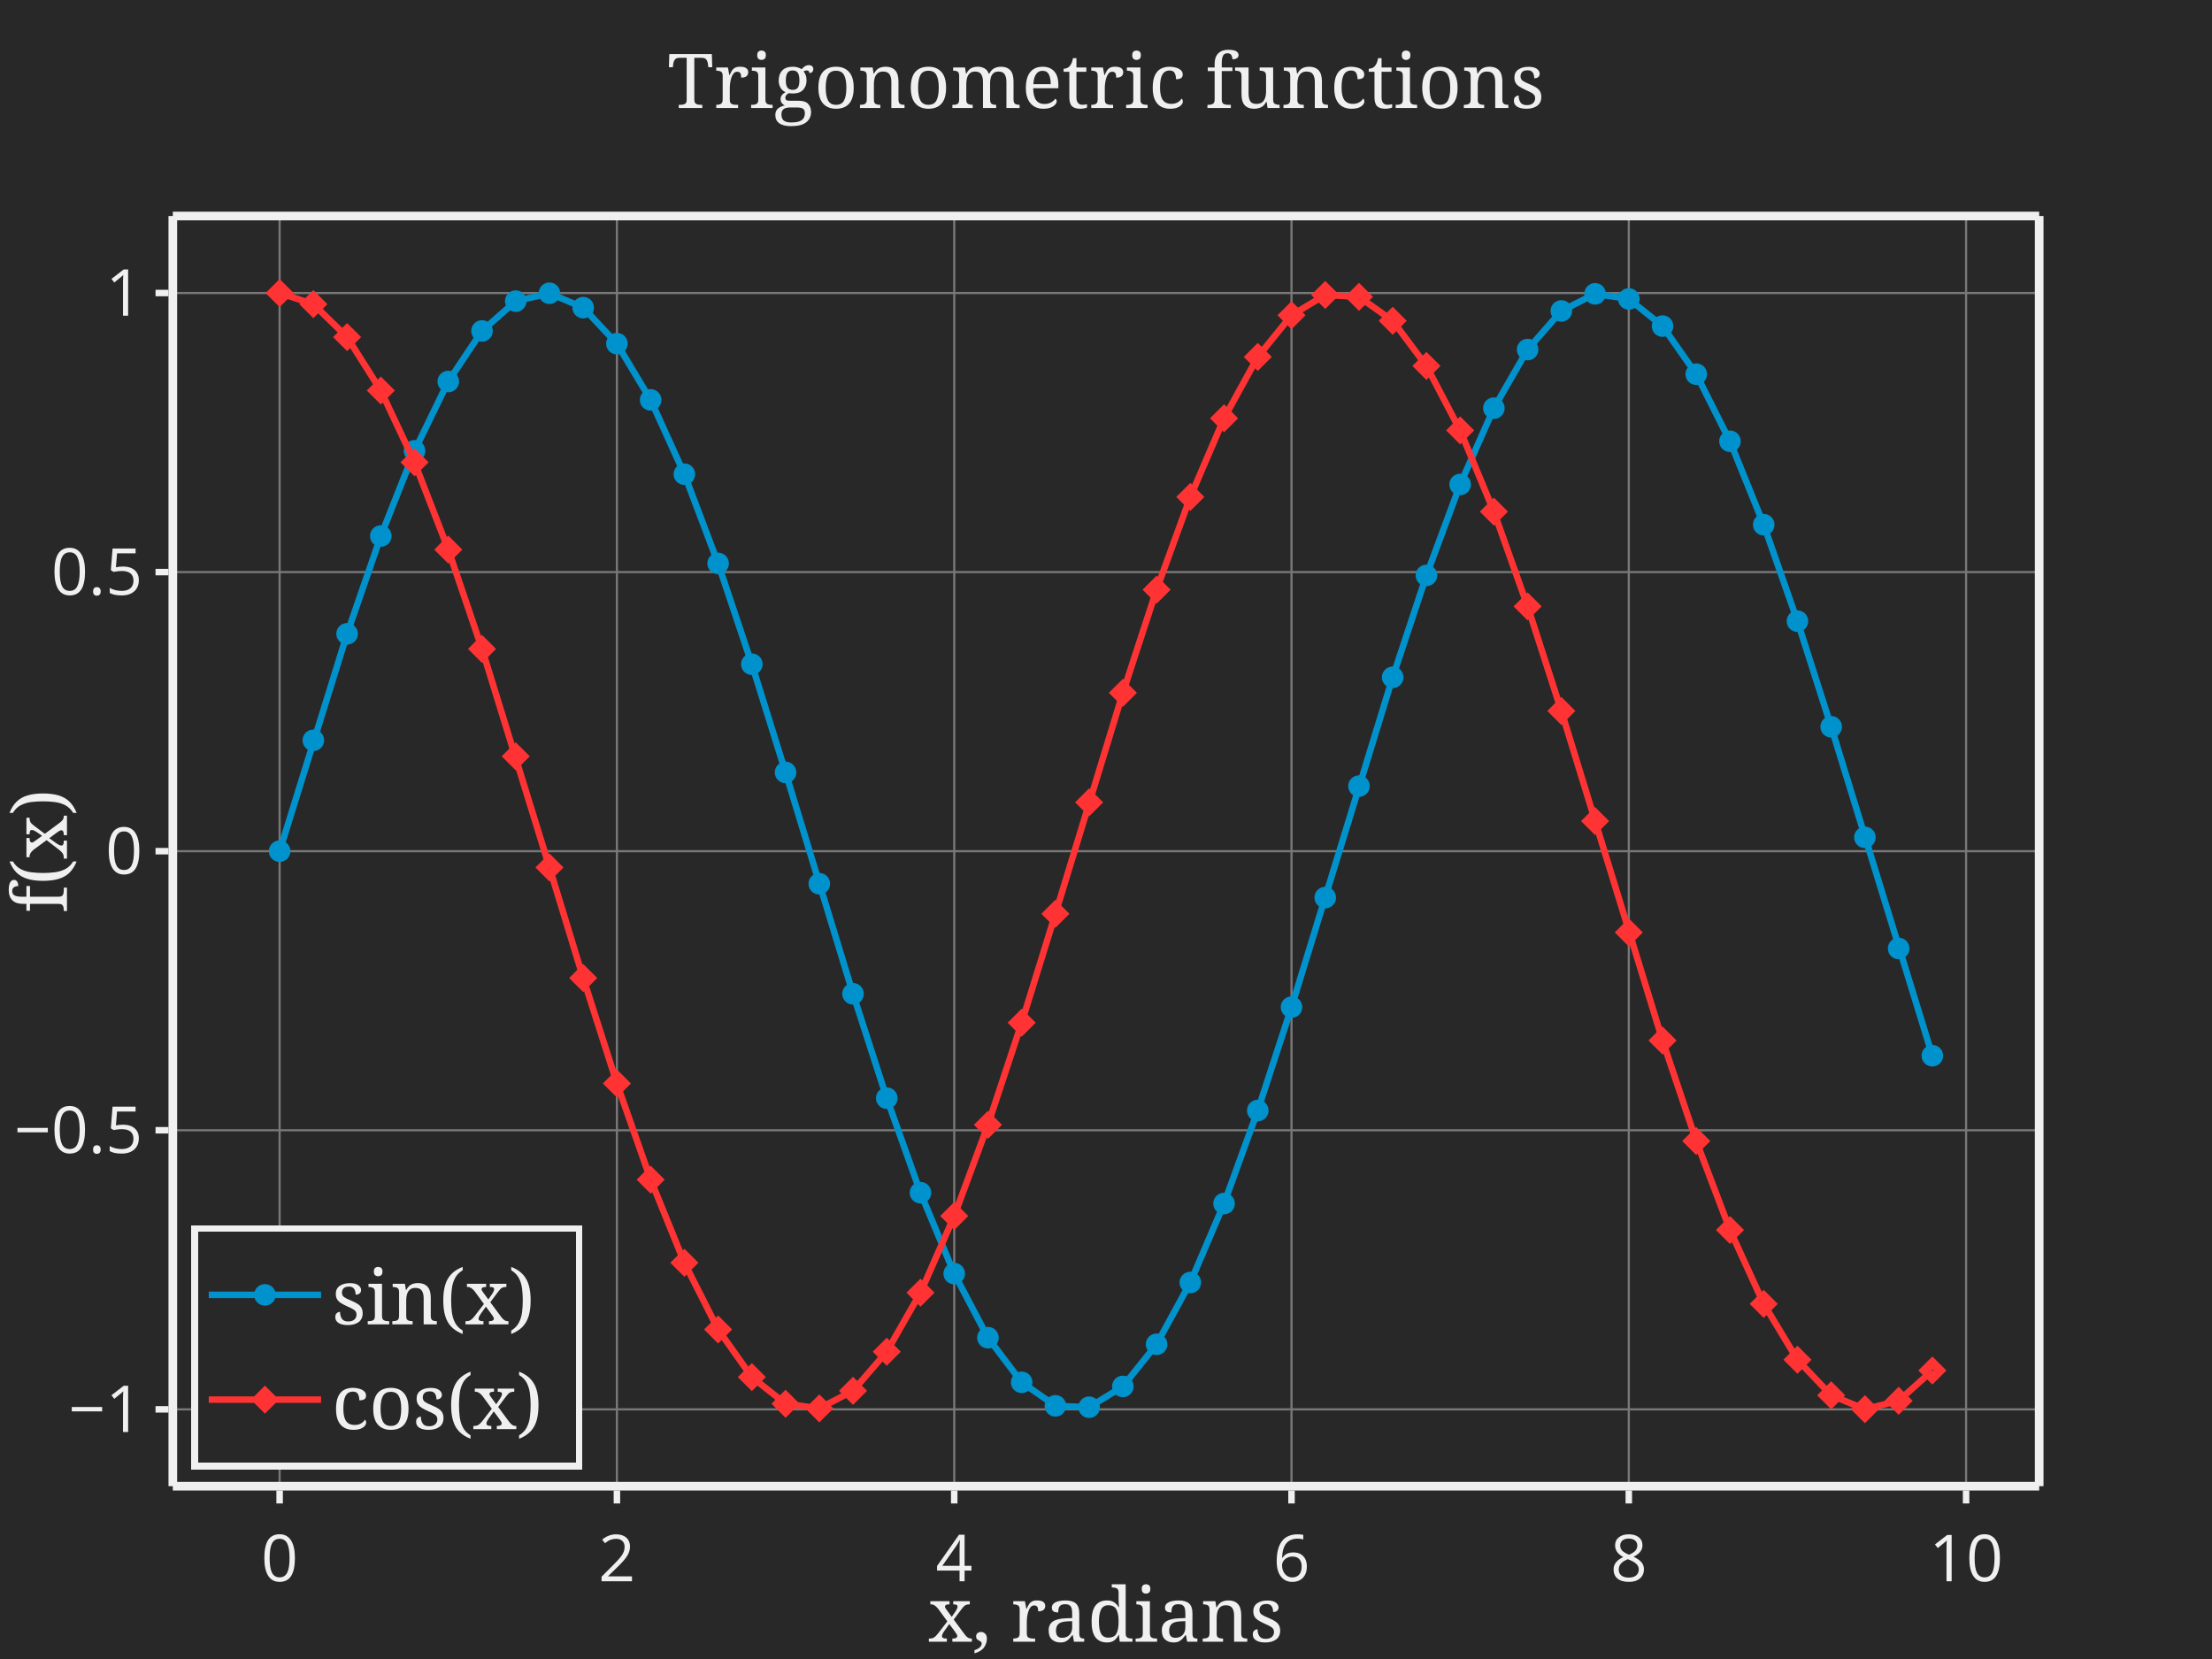
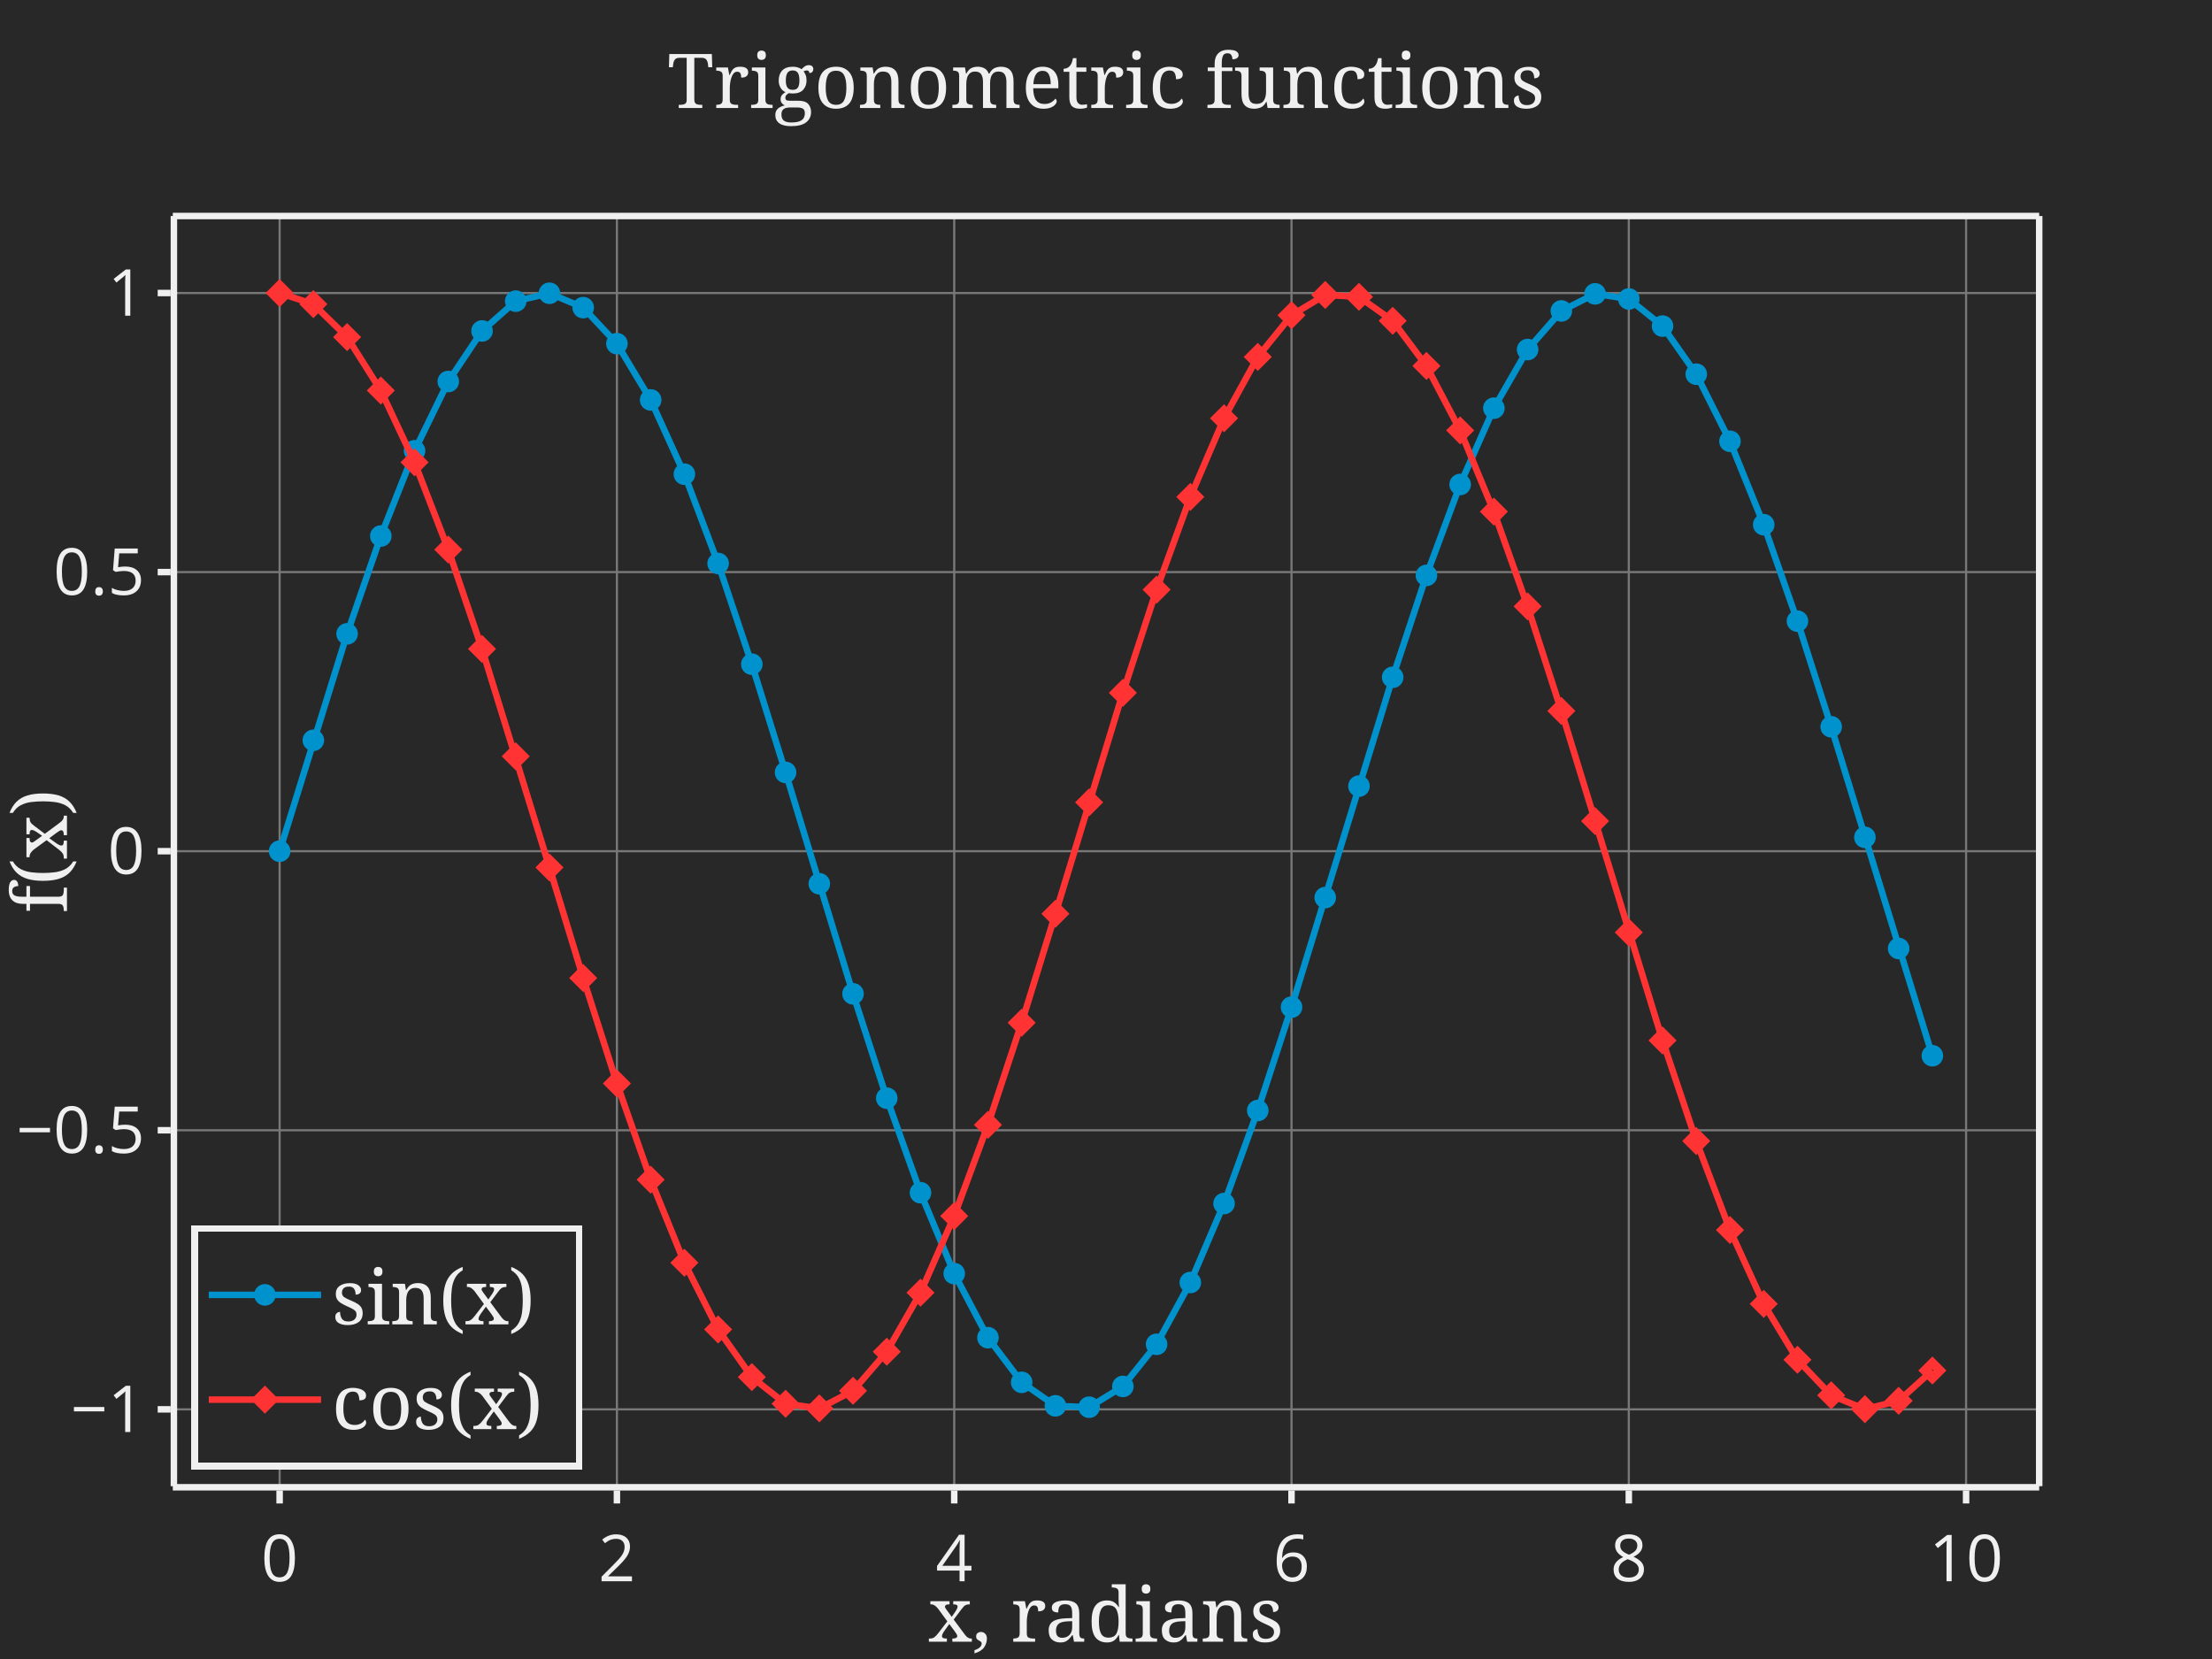
<svg xmlns="http://www.w3.org/2000/svg" class="main-svg" width="1024" height="768" style="" viewBox="0 0 1024 768">
  <rect x="0" y="0" width="1024" height="768" style="fill: rgb(40, 40, 40); fill-opacity: 1;" />
-   <defs id="defs-2fd5ec">
+   <defs id="defs-d9e84c">
    <g class="clips">
-       <clipPath id="clip2fd5ecxyplot" class="plotclip">
+       <clipPath id="clipd9e84cxyplot" class="plotclip">
        <rect width="864" height="588" />
      </clipPath>
-       <clipPath class="axesclip" id="clip2fd5ecx">
+       <clipPath class="axesclip" id="clipd9e84cx">
        <rect x="80" y="0" width="864" height="768" />
      </clipPath>
-       <clipPath class="axesclip" id="clip2fd5ecy">
+       <clipPath class="axesclip" id="clipd9e84cy">
        <rect x="0" y="100" width="1024" height="588" />
      </clipPath>
-       <clipPath class="axesclip" id="clip2fd5ecxy">
+       <clipPath class="axesclip" id="clipd9e84cxy">
        <rect x="80" y="100" width="864" height="588" />
      </clipPath>
    </g>
    <g class="gradients" />
  </defs>
  <g class="bglayer">
    <rect class="bg" x="80" y="100" width="864" height="588" style="fill: rgb(0, 0, 0); fill-opacity: 0; stroke-width: 0;" />
  </g>
  <g class="layer-below">
    <g class="imagelayer" />
    <g class="shapelayer" />
  </g>
  <g class="cartesianlayer">
    <g class="subplot xy">
      <g class="layer-subplot">
        <g class="shapelayer" />
        <g class="imagelayer" />
      </g>
      <g class="gridlayer">
        <g class="x">
          <path class="xgrid crisp" transform="translate(129.45,0)" d="M0,100v588" style="stroke: rgb(120, 120, 120); stroke-opacity: 1; stroke-width: 1px;" />
          <path class="xgrid crisp" transform="translate(285.59,0)" d="M0,100v588" style="stroke: rgb(120, 120, 120); stroke-opacity: 1; stroke-width: 1px;" />
          <path class="xgrid crisp" transform="translate(441.74,0)" d="M0,100v588" style="stroke: rgb(120, 120, 120); stroke-opacity: 1; stroke-width: 1px;" />
          <path class="xgrid crisp" transform="translate(597.88,0)" d="M0,100v588" style="stroke: rgb(120, 120, 120); stroke-opacity: 1; stroke-width: 1px;" />
          <path class="xgrid crisp" transform="translate(754.02,0)" d="M0,100v588" style="stroke: rgb(120, 120, 120); stroke-opacity: 1; stroke-width: 1px;" />
          <path class="xgrid crisp" transform="translate(910.16,0)" d="M0,100v588" style="stroke: rgb(120, 120, 120); stroke-opacity: 1; stroke-width: 1px;" />
        </g>
        <g class="y">
          <path class="ygrid crisp" transform="translate(0,652.43)" d="M80,0h864" style="stroke: rgb(120, 120, 120); stroke-opacity: 1; stroke-width: 1px;" />
          <path class="ygrid crisp" transform="translate(0,523.23)" d="M80,0h864" style="stroke: rgb(120, 120, 120); stroke-opacity: 1; stroke-width: 1px;" />
          <path class="ygrid crisp" transform="translate(0,394.04)" d="M80,0h864" style="stroke: rgb(120, 120, 120); stroke-opacity: 1; stroke-width: 1px;" />
          <path class="ygrid crisp" transform="translate(0,264.84)" d="M80,0h864" style="stroke: rgb(120, 120, 120); stroke-opacity: 1; stroke-width: 1px;" />
          <path class="ygrid crisp" transform="translate(0,135.65)" d="M80,0h864" style="stroke: rgb(120, 120, 120); stroke-opacity: 1; stroke-width: 1px;" />
        </g>
      </g>
      <g class="zerolinelayer" />
      <path class="xlines-below" />
      <path class="ylines-below" />
      <g class="overlines-below" />
      <g class="xaxislayer-below" />
      <g class="yaxislayer-below" />
      <g class="overaxes-below" />
-       <g class="plot" transform="translate(80,100)" clip-path="url('#clip2fd5ecxyplot')">
+       <g class="plot" transform="translate(80,100)" clip-path="url('#clipd9e84cxyplot')">
        <g class="scatterlayer mlayer">
-           <g class="trace scatter trace67de88" style="stroke-miterlimit: 2; opacity: 1;">
+           <g class="trace scatter tracef8b72f" style="stroke-miterlimit: 2; opacity: 1;">
            <g class="fills" />
            <g class="errorbars" />
            <g class="lines">
              <path class="js-line" d="M49.45,294.04L80.68,193.42L96.29,148.14L111.91,108.68L127.52,76.61L143.14,53.21L158.75,39.41L174.36,35.76L189.98,42.41L205.59,59.09L221.21,85.13L236.82,119.51L252.44,160.84L268.05,207.48L283.66,257.58L314.89,360.07L330.51,408.38L346.12,452.14L361.74,489.59L377.35,519.25L392.96,539.92L408.58,550.8L424.19,551.44L439.81,541.82L455.42,522.32L471.04,493.71L486.65,457.15L502.26,414.09L517.88,366.24L564.72,213.54L580.34,166.37L595.95,124.28L611.56,88.96L627.18,61.82L642.79,43.94L658.41,36.03L674.02,38.4L689.64,50.96L705.25,73.22L720.86,104.28L736.48,142.9L752.09,187.55L767.71,236.45L814.55,388.73" style="vector-effect: non-scaling-stroke; fill: none; stroke: rgb(0, 146, 204); stroke-opacity: 1; stroke-width: 3px; opacity: 1;" />
            </g>
            <g class="points">
              <path class="point" transform="translate(49.45,294.04)" d="M5,0A5,5 0 1,1 0,-5A5,5 0 0,1 5,0Z" style="opacity: 1; stroke-width: 0px; fill: rgb(0, 146, 204); fill-opacity: 1;" />
              <path class="point" transform="translate(65.06,242.71)" d="M5,0A5,5 0 1,1 0,-5A5,5 0 0,1 5,0Z" style="opacity: 1; stroke-width: 0px; fill: rgb(0, 146, 204); fill-opacity: 1;" />
              <path class="point" transform="translate(80.68,193.42)" d="M5,0A5,5 0 1,1 0,-5A5,5 0 0,1 5,0Z" style="opacity: 1; stroke-width: 0px; fill: rgb(0, 146, 204); fill-opacity: 1;" />
              <path class="point" transform="translate(96.29,148.14)" d="M5,0A5,5 0 1,1 0,-5A5,5 0 0,1 5,0Z" style="opacity: 1; stroke-width: 0px; fill: rgb(0, 146, 204); fill-opacity: 1;" />
              <path class="point" transform="translate(111.91,108.68)" d="M5,0A5,5 0 1,1 0,-5A5,5 0 0,1 5,0Z" style="opacity: 1; stroke-width: 0px; fill: rgb(0, 146, 204); fill-opacity: 1;" />
              <path class="point" transform="translate(127.52,76.61)" d="M5,0A5,5 0 1,1 0,-5A5,5 0 0,1 5,0Z" style="opacity: 1; stroke-width: 0px; fill: rgb(0, 146, 204); fill-opacity: 1;" />
              <path class="point" transform="translate(143.14,53.21)" d="M5,0A5,5 0 1,1 0,-5A5,5 0 0,1 5,0Z" style="opacity: 1; stroke-width: 0px; fill: rgb(0, 146, 204); fill-opacity: 1;" />
              <path class="point" transform="translate(158.75,39.41)" d="M5,0A5,5 0 1,1 0,-5A5,5 0 0,1 5,0Z" style="opacity: 1; stroke-width: 0px; fill: rgb(0, 146, 204); fill-opacity: 1;" />
              <path class="point" transform="translate(174.36,35.76)" d="M5,0A5,5 0 1,1 0,-5A5,5 0 0,1 5,0Z" style="opacity: 1; stroke-width: 0px; fill: rgb(0, 146, 204); fill-opacity: 1;" />
              <path class="point" transform="translate(189.98,42.41)" d="M5,0A5,5 0 1,1 0,-5A5,5 0 0,1 5,0Z" style="opacity: 1; stroke-width: 0px; fill: rgb(0, 146, 204); fill-opacity: 1;" />
              <path class="point" transform="translate(205.59,59.09)" d="M5,0A5,5 0 1,1 0,-5A5,5 0 0,1 5,0Z" style="opacity: 1; stroke-width: 0px; fill: rgb(0, 146, 204); fill-opacity: 1;" />
              <path class="point" transform="translate(221.21,85.13)" d="M5,0A5,5 0 1,1 0,-5A5,5 0 0,1 5,0Z" style="opacity: 1; stroke-width: 0px; fill: rgb(0, 146, 204); fill-opacity: 1;" />
              <path class="point" transform="translate(236.82,119.51)" d="M5,0A5,5 0 1,1 0,-5A5,5 0 0,1 5,0Z" style="opacity: 1; stroke-width: 0px; fill: rgb(0, 146, 204); fill-opacity: 1;" />
              <path class="point" transform="translate(252.44,160.84)" d="M5,0A5,5 0 1,1 0,-5A5,5 0 0,1 5,0Z" style="opacity: 1; stroke-width: 0px; fill: rgb(0, 146, 204); fill-opacity: 1;" />
              <path class="point" transform="translate(268.05,207.48)" d="M5,0A5,5 0 1,1 0,-5A5,5 0 0,1 5,0Z" style="opacity: 1; stroke-width: 0px; fill: rgb(0, 146, 204); fill-opacity: 1;" />
              <path class="point" transform="translate(283.66,257.58)" d="M5,0A5,5 0 1,1 0,-5A5,5 0 0,1 5,0Z" style="opacity: 1; stroke-width: 0px; fill: rgb(0, 146, 204); fill-opacity: 1;" />
              <path class="point" transform="translate(299.28,309.12)" d="M5,0A5,5 0 1,1 0,-5A5,5 0 0,1 5,0Z" style="opacity: 1; stroke-width: 0px; fill: rgb(0, 146, 204); fill-opacity: 1;" />
              <path class="point" transform="translate(314.89,360.07)" d="M5,0A5,5 0 1,1 0,-5A5,5 0 0,1 5,0Z" style="opacity: 1; stroke-width: 0px; fill: rgb(0, 146, 204); fill-opacity: 1;" />
              <path class="point" transform="translate(330.51,408.38)" d="M5,0A5,5 0 1,1 0,-5A5,5 0 0,1 5,0Z" style="opacity: 1; stroke-width: 0px; fill: rgb(0, 146, 204); fill-opacity: 1;" />
              <path class="point" transform="translate(346.12,452.14)" d="M5,0A5,5 0 1,1 0,-5A5,5 0 0,1 5,0Z" style="opacity: 1; stroke-width: 0px; fill: rgb(0, 146, 204); fill-opacity: 1;" />
              <path class="point" transform="translate(361.74,489.59)" d="M5,0A5,5 0 1,1 0,-5A5,5 0 0,1 5,0Z" style="opacity: 1; stroke-width: 0px; fill: rgb(0, 146, 204); fill-opacity: 1;" />
              <path class="point" transform="translate(377.35,519.25)" d="M5,0A5,5 0 1,1 0,-5A5,5 0 0,1 5,0Z" style="opacity: 1; stroke-width: 0px; fill: rgb(0, 146, 204); fill-opacity: 1;" />
              <path class="point" transform="translate(392.96,539.92)" d="M5,0A5,5 0 1,1 0,-5A5,5 0 0,1 5,0Z" style="opacity: 1; stroke-width: 0px; fill: rgb(0, 146, 204); fill-opacity: 1;" />
              <path class="point" transform="translate(408.58,550.8)" d="M5,0A5,5 0 1,1 0,-5A5,5 0 0,1 5,0Z" style="opacity: 1; stroke-width: 0px; fill: rgb(0, 146, 204); fill-opacity: 1;" />
              <path class="point" transform="translate(424.19,551.44)" d="M5,0A5,5 0 1,1 0,-5A5,5 0 0,1 5,0Z" style="opacity: 1; stroke-width: 0px; fill: rgb(0, 146, 204); fill-opacity: 1;" />
              <path class="point" transform="translate(439.81,541.82)" d="M5,0A5,5 0 1,1 0,-5A5,5 0 0,1 5,0Z" style="opacity: 1; stroke-width: 0px; fill: rgb(0, 146, 204); fill-opacity: 1;" />
              <path class="point" transform="translate(455.42,522.32)" d="M5,0A5,5 0 1,1 0,-5A5,5 0 0,1 5,0Z" style="opacity: 1; stroke-width: 0px; fill: rgb(0, 146, 204); fill-opacity: 1;" />
              <path class="point" transform="translate(471.04,493.71)" d="M5,0A5,5 0 1,1 0,-5A5,5 0 0,1 5,0Z" style="opacity: 1; stroke-width: 0px; fill: rgb(0, 146, 204); fill-opacity: 1;" />
              <path class="point" transform="translate(486.65,457.15)" d="M5,0A5,5 0 1,1 0,-5A5,5 0 0,1 5,0Z" style="opacity: 1; stroke-width: 0px; fill: rgb(0, 146, 204); fill-opacity: 1;" />
              <path class="point" transform="translate(502.26,414.09)" d="M5,0A5,5 0 1,1 0,-5A5,5 0 0,1 5,0Z" style="opacity: 1; stroke-width: 0px; fill: rgb(0, 146, 204); fill-opacity: 1;" />
              <path class="point" transform="translate(517.88,366.24)" d="M5,0A5,5 0 1,1 0,-5A5,5 0 0,1 5,0Z" style="opacity: 1; stroke-width: 0px; fill: rgb(0, 146, 204); fill-opacity: 1;" />
              <path class="point" transform="translate(533.49,315.51)" d="M5,0A5,5 0 1,1 0,-5A5,5 0 0,1 5,0Z" style="opacity: 1; stroke-width: 0px; fill: rgb(0, 146, 204); fill-opacity: 1;" />
              <path class="point" transform="translate(549.11,263.92)" d="M5,0A5,5 0 1,1 0,-5A5,5 0 0,1 5,0Z" style="opacity: 1; stroke-width: 0px; fill: rgb(0, 146, 204); fill-opacity: 1;" />
              <path class="point" transform="translate(564.72,213.54)" d="M5,0A5,5 0 1,1 0,-5A5,5 0 0,1 5,0Z" style="opacity: 1; stroke-width: 0px; fill: rgb(0, 146, 204); fill-opacity: 1;" />
              <path class="point" transform="translate(580.34,166.37)" d="M5,0A5,5 0 1,1 0,-5A5,5 0 0,1 5,0Z" style="opacity: 1; stroke-width: 0px; fill: rgb(0, 146, 204); fill-opacity: 1;" />
              <path class="point" transform="translate(595.95,124.28)" d="M5,0A5,5 0 1,1 0,-5A5,5 0 0,1 5,0Z" style="opacity: 1; stroke-width: 0px; fill: rgb(0, 146, 204); fill-opacity: 1;" />
              <path class="point" transform="translate(611.56,88.96)" d="M5,0A5,5 0 1,1 0,-5A5,5 0 0,1 5,0Z" style="opacity: 1; stroke-width: 0px; fill: rgb(0, 146, 204); fill-opacity: 1;" />
              <path class="point" transform="translate(627.18,61.82)" d="M5,0A5,5 0 1,1 0,-5A5,5 0 0,1 5,0Z" style="opacity: 1; stroke-width: 0px; fill: rgb(0, 146, 204); fill-opacity: 1;" />
              <path class="point" transform="translate(642.79,43.94)" d="M5,0A5,5 0 1,1 0,-5A5,5 0 0,1 5,0Z" style="opacity: 1; stroke-width: 0px; fill: rgb(0, 146, 204); fill-opacity: 1;" />
              <path class="point" transform="translate(658.41,36.03)" d="M5,0A5,5 0 1,1 0,-5A5,5 0 0,1 5,0Z" style="opacity: 1; stroke-width: 0px; fill: rgb(0, 146, 204); fill-opacity: 1;" />
              <path class="point" transform="translate(674.02,38.4)" d="M5,0A5,5 0 1,1 0,-5A5,5 0 0,1 5,0Z" style="opacity: 1; stroke-width: 0px; fill: rgb(0, 146, 204); fill-opacity: 1;" />
              <path class="point" transform="translate(689.64,50.96)" d="M5,0A5,5 0 1,1 0,-5A5,5 0 0,1 5,0Z" style="opacity: 1; stroke-width: 0px; fill: rgb(0, 146, 204); fill-opacity: 1;" />
              <path class="point" transform="translate(705.25,73.22)" d="M5,0A5,5 0 1,1 0,-5A5,5 0 0,1 5,0Z" style="opacity: 1; stroke-width: 0px; fill: rgb(0, 146, 204); fill-opacity: 1;" />
              <path class="point" transform="translate(720.86,104.28)" d="M5,0A5,5 0 1,1 0,-5A5,5 0 0,1 5,0Z" style="opacity: 1; stroke-width: 0px; fill: rgb(0, 146, 204); fill-opacity: 1;" />
              <path class="point" transform="translate(736.48,142.9)" d="M5,0A5,5 0 1,1 0,-5A5,5 0 0,1 5,0Z" style="opacity: 1; stroke-width: 0px; fill: rgb(0, 146, 204); fill-opacity: 1;" />
              <path class="point" transform="translate(752.09,187.55)" d="M5,0A5,5 0 1,1 0,-5A5,5 0 0,1 5,0Z" style="opacity: 1; stroke-width: 0px; fill: rgb(0, 146, 204); fill-opacity: 1;" />
              <path class="point" transform="translate(767.71,236.45)" d="M5,0A5,5 0 1,1 0,-5A5,5 0 0,1 5,0Z" style="opacity: 1; stroke-width: 0px; fill: rgb(0, 146, 204); fill-opacity: 1;" />
              <path class="point" transform="translate(783.32,287.64)" d="M5,0A5,5 0 1,1 0,-5A5,5 0 0,1 5,0Z" style="opacity: 1; stroke-width: 0px; fill: rgb(0, 146, 204); fill-opacity: 1;" />
              <path class="point" transform="translate(798.94,339.08)" d="M5,0A5,5 0 1,1 0,-5A5,5 0 0,1 5,0Z" style="opacity: 1; stroke-width: 0px; fill: rgb(0, 146, 204); fill-opacity: 1;" />
              <path class="point" transform="translate(814.55,388.73)" d="M5,0A5,5 0 1,1 0,-5A5,5 0 0,1 5,0Z" style="opacity: 1; stroke-width: 0px; fill: rgb(0, 146, 204); fill-opacity: 1;" />
            </g>
            <g class="text" />
          </g>
-           <g class="trace scatter trace54e3e1" style="stroke-miterlimit: 2; opacity: 1;">
+           <g class="trace scatter trace769333" style="stroke-miterlimit: 2; opacity: 1;">
            <g class="fills" />
            <g class="errorbars" />
            <g class="lines">
              <path class="js-line" d="M49.45,35.65L65.06,40.8L80.68,56.05L96.29,80.78L111.91,114.02L127.52,154.43L143.14,200.41L174.36,301.58L189.98,352.75L205.59,401.57L221.21,446.1L236.82,484.57L252.44,515.45L268.05,537.5L283.66,549.84L299.28,551.99L314.89,543.85L330.51,525.75L346.12,498.42L361.74,462.93L377.35,420.72L392.96,373.45L408.58,323.02L439.81,220.74L455.42,172.98L471.04,130.04L486.65,93.64L502.26,65.23L517.88,45.94L533.49,36.54L549.11,37.41L564.72,48.51L580.34,69.4L595.95,99.24L611.56,136.85L627.18,180.72L642.79,229.12L689.64,381.67L705.25,428.22L720.86,469.41L736.48,503.62L752.09,529.47L767.71,545.93L783.32,552.35L798.94,548.47L814.55,534.45" style="vector-effect: non-scaling-stroke; fill: none; stroke: rgb(255, 51, 51); stroke-opacity: 1; stroke-width: 3px; opacity: 1;" />
            </g>
            <g class="points">
              <path class="point" transform="translate(49.45,35.65)" d="M6.5,0L0,6.5L-6.5,0L0,-6.5ZM0,0.5L0.5,0L0,-0.5L-0.5,0Z" style="opacity: 1; stroke-width: 0px; fill: rgb(255, 51, 51); fill-opacity: 1;" />
              <path class="point" transform="translate(65.06,40.8)" d="M6.5,0L0,6.5L-6.5,0L0,-6.5ZM0,0.5L0.5,0L0,-0.5L-0.5,0Z" style="opacity: 1; stroke-width: 0px; fill: rgb(255, 51, 51); fill-opacity: 1;" />
              <path class="point" transform="translate(80.68,56.05)" d="M6.5,0L0,6.5L-6.5,0L0,-6.5ZM0,0.5L0.5,0L0,-0.5L-0.5,0Z" style="opacity: 1; stroke-width: 0px; fill: rgb(255, 51, 51); fill-opacity: 1;" />
              <path class="point" transform="translate(96.29,80.78)" d="M6.5,0L0,6.5L-6.5,0L0,-6.5ZM0,0.5L0.5,0L0,-0.5L-0.5,0Z" style="opacity: 1; stroke-width: 0px; fill: rgb(255, 51, 51); fill-opacity: 1;" />
              <path class="point" transform="translate(111.91,114.02)" d="M6.5,0L0,6.5L-6.5,0L0,-6.5ZM0,0.5L0.5,0L0,-0.5L-0.5,0Z" style="opacity: 1; stroke-width: 0px; fill: rgb(255, 51, 51); fill-opacity: 1;" />
              <path class="point" transform="translate(127.52,154.43)" d="M6.5,0L0,6.5L-6.5,0L0,-6.5ZM0,0.5L0.5,0L0,-0.5L-0.5,0Z" style="opacity: 1; stroke-width: 0px; fill: rgb(255, 51, 51); fill-opacity: 1;" />
              <path class="point" transform="translate(143.14,200.41)" d="M6.5,0L0,6.5L-6.5,0L0,-6.5ZM0,0.5L0.5,0L0,-0.5L-0.5,0Z" style="opacity: 1; stroke-width: 0px; fill: rgb(255, 51, 51); fill-opacity: 1;" />
              <path class="point" transform="translate(158.75,250.12)" d="M6.5,0L0,6.5L-6.5,0L0,-6.5ZM0,0.5L0.5,0L0,-0.5L-0.5,0Z" style="opacity: 1; stroke-width: 0px; fill: rgb(255, 51, 51); fill-opacity: 1;" />
              <path class="point" transform="translate(174.36,301.58)" d="M6.5,0L0,6.5L-6.5,0L0,-6.5ZM0,0.5L0.5,0L0,-0.5L-0.5,0Z" style="opacity: 1; stroke-width: 0px; fill: rgb(255, 51, 51); fill-opacity: 1;" />
              <path class="point" transform="translate(189.98,352.75)" d="M6.5,0L0,6.5L-6.5,0L0,-6.5ZM0,0.5L0.5,0L0,-0.5L-0.5,0Z" style="opacity: 1; stroke-width: 0px; fill: rgb(255, 51, 51); fill-opacity: 1;" />
              <path class="point" transform="translate(205.59,401.57)" d="M6.5,0L0,6.5L-6.5,0L0,-6.5ZM0,0.5L0.5,0L0,-0.5L-0.5,0Z" style="opacity: 1; stroke-width: 0px; fill: rgb(255, 51, 51); fill-opacity: 1;" />
              <path class="point" transform="translate(221.21,446.1)" d="M6.5,0L0,6.5L-6.5,0L0,-6.5ZM0,0.5L0.5,0L0,-0.5L-0.5,0Z" style="opacity: 1; stroke-width: 0px; fill: rgb(255, 51, 51); fill-opacity: 1;" />
              <path class="point" transform="translate(236.82,484.57)" d="M6.5,0L0,6.5L-6.5,0L0,-6.5ZM0,0.5L0.5,0L0,-0.5L-0.5,0Z" style="opacity: 1; stroke-width: 0px; fill: rgb(255, 51, 51); fill-opacity: 1;" />
              <path class="point" transform="translate(252.44,515.45)" d="M6.5,0L0,6.5L-6.5,0L0,-6.5ZM0,0.5L0.5,0L0,-0.5L-0.5,0Z" style="opacity: 1; stroke-width: 0px; fill: rgb(255, 51, 51); fill-opacity: 1;" />
              <path class="point" transform="translate(268.05,537.5)" d="M6.5,0L0,6.5L-6.5,0L0,-6.5ZM0,0.5L0.5,0L0,-0.5L-0.5,0Z" style="opacity: 1; stroke-width: 0px; fill: rgb(255, 51, 51); fill-opacity: 1;" />
              <path class="point" transform="translate(283.66,549.84)" d="M6.5,0L0,6.5L-6.5,0L0,-6.5ZM0,0.5L0.5,0L0,-0.5L-0.5,0Z" style="opacity: 1; stroke-width: 0px; fill: rgb(255, 51, 51); fill-opacity: 1;" />
              <path class="point" transform="translate(299.28,551.99)" d="M6.5,0L0,6.5L-6.5,0L0,-6.5ZM0,0.5L0.5,0L0,-0.5L-0.5,0Z" style="opacity: 1; stroke-width: 0px; fill: rgb(255, 51, 51); fill-opacity: 1;" />
              <path class="point" transform="translate(314.89,543.85)" d="M6.5,0L0,6.5L-6.5,0L0,-6.5ZM0,0.5L0.5,0L0,-0.5L-0.5,0Z" style="opacity: 1; stroke-width: 0px; fill: rgb(255, 51, 51); fill-opacity: 1;" />
              <path class="point" transform="translate(330.51,525.75)" d="M6.5,0L0,6.5L-6.5,0L0,-6.5ZM0,0.5L0.5,0L0,-0.5L-0.5,0Z" style="opacity: 1; stroke-width: 0px; fill: rgb(255, 51, 51); fill-opacity: 1;" />
              <path class="point" transform="translate(346.12,498.42)" d="M6.5,0L0,6.5L-6.5,0L0,-6.5ZM0,0.5L0.5,0L0,-0.5L-0.5,0Z" style="opacity: 1; stroke-width: 0px; fill: rgb(255, 51, 51); fill-opacity: 1;" />
              <path class="point" transform="translate(361.74,462.93)" d="M6.5,0L0,6.5L-6.5,0L0,-6.5ZM0,0.5L0.5,0L0,-0.5L-0.5,0Z" style="opacity: 1; stroke-width: 0px; fill: rgb(255, 51, 51); fill-opacity: 1;" />
              <path class="point" transform="translate(377.35,420.72)" d="M6.5,0L0,6.5L-6.5,0L0,-6.5ZM0,0.5L0.5,0L0,-0.5L-0.5,0Z" style="opacity: 1; stroke-width: 0px; fill: rgb(255, 51, 51); fill-opacity: 1;" />
              <path class="point" transform="translate(392.96,373.45)" d="M6.5,0L0,6.5L-6.5,0L0,-6.5ZM0,0.5L0.5,0L0,-0.5L-0.5,0Z" style="opacity: 1; stroke-width: 0px; fill: rgb(255, 51, 51); fill-opacity: 1;" />
              <path class="point" transform="translate(408.58,323.02)" d="M6.5,0L0,6.5L-6.5,0L0,-6.5ZM0,0.5L0.5,0L0,-0.5L-0.5,0Z" style="opacity: 1; stroke-width: 0px; fill: rgb(255, 51, 51); fill-opacity: 1;" />
              <path class="point" transform="translate(424.19,271.43)" d="M6.5,0L0,6.5L-6.5,0L0,-6.5ZM0,0.5L0.5,0L0,-0.5L-0.5,0Z" style="opacity: 1; stroke-width: 0px; fill: rgb(255, 51, 51); fill-opacity: 1;" />
              <path class="point" transform="translate(439.81,220.74)" d="M6.5,0L0,6.5L-6.5,0L0,-6.5ZM0,0.5L0.5,0L0,-0.5L-0.5,0Z" style="opacity: 1; stroke-width: 0px; fill: rgb(255, 51, 51); fill-opacity: 1;" />
              <path class="point" transform="translate(455.42,172.98)" d="M6.5,0L0,6.5L-6.5,0L0,-6.5ZM0,0.5L0.5,0L0,-0.5L-0.5,0Z" style="opacity: 1; stroke-width: 0px; fill: rgb(255, 51, 51); fill-opacity: 1;" />
              <path class="point" transform="translate(471.04,130.04)" d="M6.5,0L0,6.5L-6.5,0L0,-6.5ZM0,0.5L0.5,0L0,-0.5L-0.5,0Z" style="opacity: 1; stroke-width: 0px; fill: rgb(255, 51, 51); fill-opacity: 1;" />
              <path class="point" transform="translate(486.65,93.64)" d="M6.5,0L0,6.5L-6.5,0L0,-6.5ZM0,0.5L0.5,0L0,-0.5L-0.5,0Z" style="opacity: 1; stroke-width: 0px; fill: rgb(255, 51, 51); fill-opacity: 1;" />
              <path class="point" transform="translate(502.26,65.23)" d="M6.5,0L0,6.5L-6.5,0L0,-6.5ZM0,0.5L0.5,0L0,-0.5L-0.5,0Z" style="opacity: 1; stroke-width: 0px; fill: rgb(255, 51, 51); fill-opacity: 1;" />
              <path class="point" transform="translate(517.88,45.94)" d="M6.5,0L0,6.5L-6.5,0L0,-6.5ZM0,0.5L0.5,0L0,-0.5L-0.5,0Z" style="opacity: 1; stroke-width: 0px; fill: rgb(255, 51, 51); fill-opacity: 1;" />
              <path class="point" transform="translate(533.49,36.54)" d="M6.5,0L0,6.5L-6.5,0L0,-6.5ZM0,0.5L0.5,0L0,-0.5L-0.5,0Z" style="opacity: 1; stroke-width: 0px; fill: rgb(255, 51, 51); fill-opacity: 1;" />
              <path class="point" transform="translate(549.11,37.41)" d="M6.5,0L0,6.5L-6.5,0L0,-6.5ZM0,0.5L0.5,0L0,-0.5L-0.5,0Z" style="opacity: 1; stroke-width: 0px; fill: rgb(255, 51, 51); fill-opacity: 1;" />
              <path class="point" transform="translate(564.72,48.51)" d="M6.5,0L0,6.5L-6.5,0L0,-6.5ZM0,0.5L0.5,0L0,-0.5L-0.5,0Z" style="opacity: 1; stroke-width: 0px; fill: rgb(255, 51, 51); fill-opacity: 1;" />
              <path class="point" transform="translate(580.34,69.4)" d="M6.5,0L0,6.5L-6.5,0L0,-6.5ZM0,0.5L0.5,0L0,-0.5L-0.5,0Z" style="opacity: 1; stroke-width: 0px; fill: rgb(255, 51, 51); fill-opacity: 1;" />
              <path class="point" transform="translate(595.95,99.24)" d="M6.5,0L0,6.5L-6.5,0L0,-6.5ZM0,0.5L0.5,0L0,-0.5L-0.5,0Z" style="opacity: 1; stroke-width: 0px; fill: rgb(255, 51, 51); fill-opacity: 1;" />
              <path class="point" transform="translate(611.56,136.85)" d="M6.5,0L0,6.5L-6.5,0L0,-6.5ZM0,0.5L0.5,0L0,-0.5L-0.5,0Z" style="opacity: 1; stroke-width: 0px; fill: rgb(255, 51, 51); fill-opacity: 1;" />
              <path class="point" transform="translate(627.18,180.72)" d="M6.5,0L0,6.5L-6.5,0L0,-6.5ZM0,0.5L0.5,0L0,-0.5L-0.5,0Z" style="opacity: 1; stroke-width: 0px; fill: rgb(255, 51, 51); fill-opacity: 1;" />
              <path class="point" transform="translate(642.79,229.12)" d="M6.5,0L0,6.5L-6.5,0L0,-6.5ZM0,0.5L0.5,0L0,-0.5L-0.5,0Z" style="opacity: 1; stroke-width: 0px; fill: rgb(255, 51, 51); fill-opacity: 1;" />
              <path class="point" transform="translate(658.41,280.1)" d="M6.5,0L0,6.5L-6.5,0L0,-6.5ZM0,0.5L0.5,0L0,-0.5L-0.5,0Z" style="opacity: 1; stroke-width: 0px; fill: rgb(255, 51, 51); fill-opacity: 1;" />
              <path class="point" transform="translate(674.02,331.64)" d="M6.5,0L0,6.5L-6.5,0L0,-6.5ZM0,0.5L0.5,0L0,-0.5L-0.5,0Z" style="opacity: 1; stroke-width: 0px; fill: rgb(255, 51, 51); fill-opacity: 1;" />
              <path class="point" transform="translate(689.64,381.67)" d="M6.5,0L0,6.5L-6.5,0L0,-6.5ZM0,0.5L0.5,0L0,-0.5L-0.5,0Z" style="opacity: 1; stroke-width: 0px; fill: rgb(255, 51, 51); fill-opacity: 1;" />
              <path class="point" transform="translate(705.25,428.22)" d="M6.5,0L0,6.5L-6.5,0L0,-6.5ZM0,0.5L0.5,0L0,-0.5L-0.5,0Z" style="opacity: 1; stroke-width: 0px; fill: rgb(255, 51, 51); fill-opacity: 1;" />
              <path class="point" transform="translate(720.86,469.41)" d="M6.5,0L0,6.5L-6.5,0L0,-6.5ZM0,0.5L0.5,0L0,-0.5L-0.5,0Z" style="opacity: 1; stroke-width: 0px; fill: rgb(255, 51, 51); fill-opacity: 1;" />
              <path class="point" transform="translate(736.48,503.62)" d="M6.5,0L0,6.5L-6.5,0L0,-6.5ZM0,0.5L0.5,0L0,-0.5L-0.5,0Z" style="opacity: 1; stroke-width: 0px; fill: rgb(255, 51, 51); fill-opacity: 1;" />
              <path class="point" transform="translate(752.09,529.47)" d="M6.5,0L0,6.5L-6.5,0L0,-6.5ZM0,0.5L0.5,0L0,-0.5L-0.5,0Z" style="opacity: 1; stroke-width: 0px; fill: rgb(255, 51, 51); fill-opacity: 1;" />
              <path class="point" transform="translate(767.71,545.93)" d="M6.5,0L0,6.5L-6.5,0L0,-6.5ZM0,0.5L0.5,0L0,-0.5L-0.5,0Z" style="opacity: 1; stroke-width: 0px; fill: rgb(255, 51, 51); fill-opacity: 1;" />
              <path class="point" transform="translate(783.32,552.35)" d="M6.5,0L0,6.5L-6.5,0L0,-6.5ZM0,0.5L0.5,0L0,-0.5L-0.5,0Z" style="opacity: 1; stroke-width: 0px; fill: rgb(255, 51, 51); fill-opacity: 1;" />
              <path class="point" transform="translate(798.94,548.47)" d="M6.5,0L0,6.5L-6.5,0L0,-6.5ZM0,0.5L0.5,0L0,-0.5L-0.5,0Z" style="opacity: 1; stroke-width: 0px; fill: rgb(255, 51, 51); fill-opacity: 1;" />
              <path class="point" transform="translate(814.55,534.45)" d="M6.5,0L0,6.5L-6.5,0L0,-6.5ZM0,0.5L0.5,0L0,-0.5L-0.5,0Z" style="opacity: 1; stroke-width: 0px; fill: rgb(255, 51, 51); fill-opacity: 1;" />
            </g>
            <g class="text" />
          </g>
        </g>
      </g>
      <g class="overplot" />
-       <path class="xlines-above crisp" d="M80,688h864" style="fill: none; stroke-width: 4px; stroke: rgb(240, 240, 240); stroke-opacity: 1;" />
-       <path class="ylines-above crisp" d="M80,100v588" style="fill: none; stroke-width: 4px; stroke: rgb(240, 240, 240); stroke-opacity: 1;" />
+       <path class="xlines-above crisp" d="M80,688.5h864" style="fill: none; stroke-width: 3px; stroke: rgb(240, 240, 240); stroke-opacity: 1;" />
+       <path class="ylines-above crisp" d="M80.5,100v588" style="fill: none; stroke-width: 3px; stroke: rgb(240, 240, 240); stroke-opacity: 1;" />
      <g class="overlines-above" />
      <g class="xaxislayer-above">
        <path class="xtick ticks crisp" d="M0,690v6" transform="translate(129.45,0)" style="stroke: rgb(240, 240, 240); stroke-opacity: 1; stroke-width: 3px;" />
        <path class="xtick ticks crisp" d="M0,690v6" transform="translate(285.59,0)" style="stroke: rgb(240, 240, 240); stroke-opacity: 1; stroke-width: 3px;" />
        <path class="xtick ticks crisp" d="M0,690v6" transform="translate(441.74,0)" style="stroke: rgb(240, 240, 240); stroke-opacity: 1; stroke-width: 3px;" />
        <path class="xtick ticks crisp" d="M0,690v6" transform="translate(597.88,0)" style="stroke: rgb(240, 240, 240); stroke-opacity: 1; stroke-width: 3px;" />
        <path class="xtick ticks crisp" d="M0,690v6" transform="translate(754.02,0)" style="stroke: rgb(240, 240, 240); stroke-opacity: 1; stroke-width: 3px;" />
        <path class="xtick ticks crisp" d="M0,690v6" transform="translate(910.16,0)" style="stroke: rgb(240, 240, 240); stroke-opacity: 1; stroke-width: 3px;" />
        <g class="xtick">
          <text text-anchor="middle" x="0" y="732" transform="translate(129.45,0)" style="font-family: 'Open Sans', verdana, arial, sans-serif; font-size: 30px; fill: rgb(240, 240, 240); fill-opacity: 1; white-space: pre;">0</text>
        </g>
        <g class="xtick">
          <text text-anchor="middle" x="0" y="732" transform="translate(285.59,0)" style="font-family: 'Open Sans', verdana, arial, sans-serif; font-size: 30px; fill: rgb(240, 240, 240); fill-opacity: 1; white-space: pre;">2</text>
        </g>
        <g class="xtick">
          <text text-anchor="middle" x="0" y="732" transform="translate(441.74,0)" style="font-family: 'Open Sans', verdana, arial, sans-serif; font-size: 30px; fill: rgb(240, 240, 240); fill-opacity: 1; white-space: pre;">4</text>
        </g>
        <g class="xtick">
          <text text-anchor="middle" x="0" y="732" transform="translate(597.88,0)" style="font-family: 'Open Sans', verdana, arial, sans-serif; font-size: 30px; fill: rgb(240, 240, 240); fill-opacity: 1; white-space: pre;">6</text>
        </g>
        <g class="xtick">
          <text text-anchor="middle" x="0" y="732" transform="translate(754.02,0)" style="font-family: 'Open Sans', verdana, arial, sans-serif; font-size: 30px; fill: rgb(240, 240, 240); fill-opacity: 1; white-space: pre;">8</text>
        </g>
        <g class="xtick">
          <text text-anchor="middle" x="0" y="732" transform="translate(910.16,0)" style="font-family: 'Open Sans', verdana, arial, sans-serif; font-size: 30px; fill: rgb(240, 240, 240); fill-opacity: 1; white-space: pre;">10</text>
        </g>
      </g>
      <g class="yaxislayer-above">
-         <path class="ytick ticks crisp" d="M78,0h-6" transform="translate(0,652.43)" style="stroke: rgb(240, 240, 240); stroke-opacity: 1; stroke-width: 3px;" />
-         <path class="ytick ticks crisp" d="M78,0h-6" transform="translate(0,523.23)" style="stroke: rgb(240, 240, 240); stroke-opacity: 1; stroke-width: 3px;" />
-         <path class="ytick ticks crisp" d="M78,0h-6" transform="translate(0,394.04)" style="stroke: rgb(240, 240, 240); stroke-opacity: 1; stroke-width: 3px;" />
-         <path class="ytick ticks crisp" d="M78,0h-6" transform="translate(0,264.84)" style="stroke: rgb(240, 240, 240); stroke-opacity: 1; stroke-width: 3px;" />
-         <path class="ytick ticks crisp" d="M78,0h-6" transform="translate(0,135.65)" style="stroke: rgb(240, 240, 240); stroke-opacity: 1; stroke-width: 3px;" />
-         <g class="ytick">
-           <text text-anchor="end" x="66" y="10.5" transform="translate(0,652.43)" style="font-family: 'Open Sans', verdana, arial, sans-serif; font-size: 30px; fill: rgb(240, 240, 240); fill-opacity: 1; white-space: pre;">−1</text>
-         </g>
-         <g class="ytick">
-           <text text-anchor="end" x="66" y="10.5" transform="translate(0,523.23)" style="font-family: 'Open Sans', verdana, arial, sans-serif; font-size: 30px; fill: rgb(240, 240, 240); fill-opacity: 1; white-space: pre;">−0.5</text>
-         </g>
-         <g class="ytick">
-           <text text-anchor="end" x="66" y="10.5" transform="translate(0,394.04)" style="font-family: 'Open Sans', verdana, arial, sans-serif; font-size: 30px; fill: rgb(240, 240, 240); fill-opacity: 1; white-space: pre;">0</text>
-         </g>
-         <g class="ytick">
-           <text text-anchor="end" x="66" y="10.5" transform="translate(0,264.84)" style="font-family: 'Open Sans', verdana, arial, sans-serif; font-size: 30px; fill: rgb(240, 240, 240); fill-opacity: 1; white-space: pre;">0.5</text>
-         </g>
-         <g class="ytick">
-           <text text-anchor="end" x="66" y="10.5" transform="translate(0,135.65)" style="font-family: 'Open Sans', verdana, arial, sans-serif; font-size: 30px; fill: rgb(240, 240, 240); fill-opacity: 1; white-space: pre;">1</text>
+         <path class="ytick ticks crisp" d="M79,0h-6" transform="translate(0,652.43)" style="stroke: rgb(240, 240, 240); stroke-opacity: 1; stroke-width: 3px;" />
+         <path class="ytick ticks crisp" d="M79,0h-6" transform="translate(0,523.23)" style="stroke: rgb(240, 240, 240); stroke-opacity: 1; stroke-width: 3px;" />
+         <path class="ytick ticks crisp" d="M79,0h-6" transform="translate(0,394.04)" style="stroke: rgb(240, 240, 240); stroke-opacity: 1; stroke-width: 3px;" />
+         <path class="ytick ticks crisp" d="M79,0h-6" transform="translate(0,264.84)" style="stroke: rgb(240, 240, 240); stroke-opacity: 1; stroke-width: 3px;" />
+         <path class="ytick ticks crisp" d="M79,0h-6" transform="translate(0,135.65)" style="stroke: rgb(240, 240, 240); stroke-opacity: 1; stroke-width: 3px;" />
+         <g class="ytick">
+           <text text-anchor="end" x="67" y="10.5" transform="translate(0,652.43)" style="font-family: 'Open Sans', verdana, arial, sans-serif; font-size: 30px; fill: rgb(240, 240, 240); fill-opacity: 1; white-space: pre;">−1</text>
+         </g>
+         <g class="ytick">
+           <text text-anchor="end" x="67" y="10.5" transform="translate(0,523.23)" style="font-family: 'Open Sans', verdana, arial, sans-serif; font-size: 30px; fill: rgb(240, 240, 240); fill-opacity: 1; white-space: pre;">−0.5</text>
+         </g>
+         <g class="ytick">
+           <text text-anchor="end" x="67" y="10.5" transform="translate(0,394.04)" style="font-family: 'Open Sans', verdana, arial, sans-serif; font-size: 30px; fill: rgb(240, 240, 240); fill-opacity: 1; white-space: pre;">0</text>
+         </g>
+         <g class="ytick">
+           <text text-anchor="end" x="67" y="10.5" transform="translate(0,264.84)" style="font-family: 'Open Sans', verdana, arial, sans-serif; font-size: 30px; fill: rgb(240, 240, 240); fill-opacity: 1; white-space: pre;">0.5</text>
+         </g>
+         <g class="ytick">
+           <text text-anchor="end" x="67" y="10.5" transform="translate(0,135.65)" style="font-family: 'Open Sans', verdana, arial, sans-serif; font-size: 30px; fill: rgb(240, 240, 240); fill-opacity: 1; white-space: pre;">1</text>
        </g>
      </g>
      <g class="overaxes-above" />
    </g>
  </g>
  <g class="polarlayer" />
  <g class="ternarylayer" />
  <g class="geolayer" />
  <g class="funnelarealayer" />
  <g class="pielayer" />
  <g class="treemaplayer" />
  <g class="sunburstlayer" />
  <g class="glimages" />
-   <defs id="topdefs-2fd5ec">
+   <defs id="topdefs-d9e84c">
    <g class="clips" />
-     <clipPath id="legend2fd5ec">
+     <clipPath id="legendd9e84c">
      <rect width="175" height="107" x="3" y="3" />
    </clipPath>
  </defs>
  <g class="layer-above">
    <g class="imagelayer" />
    <g class="shapelayer">
-       <path data-index="0" fill-rule="evenodd" d="M80,100L944,100" style="opacity: 1; stroke: rgb(240, 240, 240); stroke-opacity: 1; fill: rgb(0, 0, 0); fill-opacity: 0; stroke-width: 4px;" />
-       <path data-index="1" fill-rule="evenodd" d="M944,688L944,100" style="opacity: 1; stroke: rgb(240, 240, 240); stroke-opacity: 1; fill: rgb(0, 0, 0); fill-opacity: 0; stroke-width: 4px;" />
+       <path data-index="0" fill-rule="evenodd" d="M80,100L944,100" style="opacity: 1; stroke: rgb(240, 240, 240); stroke-opacity: 1; fill: rgb(0, 0, 0); fill-opacity: 0; stroke-width: 3px;" />
+       <path data-index="1" fill-rule="evenodd" d="M944,688L944,100" style="opacity: 1; stroke: rgb(240, 240, 240); stroke-opacity: 1; fill: rgb(0, 0, 0); fill-opacity: 0; stroke-width: 3px;" />
    </g>
  </g>
  <g class="infolayer">
    <g class="legend" pointer-events="all" transform="translate(88.64,567.1796)">
      <rect class="bg" shape-rendering="crispEdges" style="stroke: rgb(240, 240, 240); stroke-opacity: 1; fill: rgb(40, 40, 40); fill-opacity: 1; stroke-width: 3px;" width="178" height="110" x="1.5" y="1.5" />
-       <g class="scrollbox" transform="" clip-path="url('#legend2fd5ec')">
+       <g class="scrollbox" transform="" clip-path="url('#legendd9e84c')">
        <g class="groups">
          <g class="traces" transform="translate(3,32.25)" style="opacity: 1;">
            <text class="legendtext" text-anchor="start" x="62" y="13.65" style="font-family: serif; font-size: 35px; fill: rgb(240, 240, 240); fill-opacity: 1; white-space: pre;">sin(x)  </text>
            <g class="layers" style="opacity: 1;">
              <g class="legendfill" />
              <g class="legendlines">
                <path class="js-line" d="M5,0h52" style="fill: none; stroke: rgb(0, 146, 204); stroke-opacity: 1; stroke-width: 3px;" />
              </g>
              <g class="legendsymbols">
                <g class="legendpoints">
                  <path class="scatterpts" transform="translate(31,0)" d="M5,0A5,5 0 1,1 0,-5A5,5 0 0,1 5,0Z" style="opacity: 1; stroke-width: 0px; fill: rgb(0, 146, 204); fill-opacity: 1;" />
                </g>
              </g>
            </g>
            <rect class="legendtoggle" x="0" y="-24.25" width="170" height="48.5" style="fill: rgb(0, 0, 0); fill-opacity: 0;" />
          </g>
          <g class="traces" transform="translate(3,80.75)" style="opacity: 1;">
            <text class="legendtext" text-anchor="start" x="62" y="13.65" style="font-family: serif; font-size: 35px; fill: rgb(240, 240, 240); fill-opacity: 1; white-space: pre;">cos(x)  </text>
            <g class="layers" style="opacity: 1;">
              <g class="legendfill" />
              <g class="legendlines">
                <path class="js-line" d="M5,0h52" style="fill: none; stroke: rgb(255, 51, 51); stroke-opacity: 1; stroke-width: 3px;" />
              </g>
              <g class="legendsymbols">
                <g class="legendpoints">
                  <path class="scatterpts" transform="translate(31,0)" d="M6.5,0L0,6.5L-6.5,0L0,-6.5ZM0,0.5L0.5,0L0,-0.5L-0.5,0Z" style="opacity: 1; stroke-width: 0px; fill: rgb(255, 51, 51); fill-opacity: 1;" />
                </g>
              </g>
            </g>
            <rect class="legendtoggle" x="0" y="-24.25" width="170" height="48.5" style="fill: rgb(0, 0, 0); fill-opacity: 0;" />
          </g>
        </g>
      </g>
      <rect class="scrollbar" rx="20" ry="3" width="0" height="0" style="fill: rgb(128, 139, 164); fill-opacity: 1;" x="0" y="0" />
    </g>
    <g class="g-gtitle">
      <text class="gtitle" x="512" y="50" text-anchor="middle" dy="0em" style="font-family: serif; font-size: 35px; fill: rgb(240, 240, 240); opacity: 1; font-weight: normal; white-space: pre;">Trigonometric functions</text>
    </g>
-     <g class="g-xtitle" transform="translate(0,-46)">
-       <text class="xtitle" x="512" y="806" text-anchor="middle" style="font-family: serif; font-size: 35px; fill: rgb(240, 240, 240); opacity: 1; font-weight: normal; white-space: pre;">x, radians</text>
-     </g>
-     <g class="g-ytitle" transform="translate(34,0)">
-       <text class="ytitle" transform="rotate(-90,-3,394)" x="-3" y="394" text-anchor="middle" style="font-family: serif; font-size: 35px; fill: rgb(240, 240, 240); opacity: 1; font-weight: normal; white-space: pre;">f(x)</text>
+     <g class="g-xtitle" transform="translate(0,-45)">
+       <text class="xtitle" x="512" y="805" text-anchor="middle" style="font-family: serif; font-size: 35px; fill: rgb(240, 240, 240); opacity: 1; font-weight: normal; white-space: pre;">x, radians</text>
+     </g>
+     <g class="g-ytitle" transform="translate(33,0)">
+       <text class="ytitle" transform="rotate(-90,-2,394)" x="-2" y="394" text-anchor="middle" style="font-family: serif; font-size: 35px; fill: rgb(240, 240, 240); opacity: 1; font-weight: normal; white-space: pre;">f(x)</text>
    </g>
  </g>
</svg>
